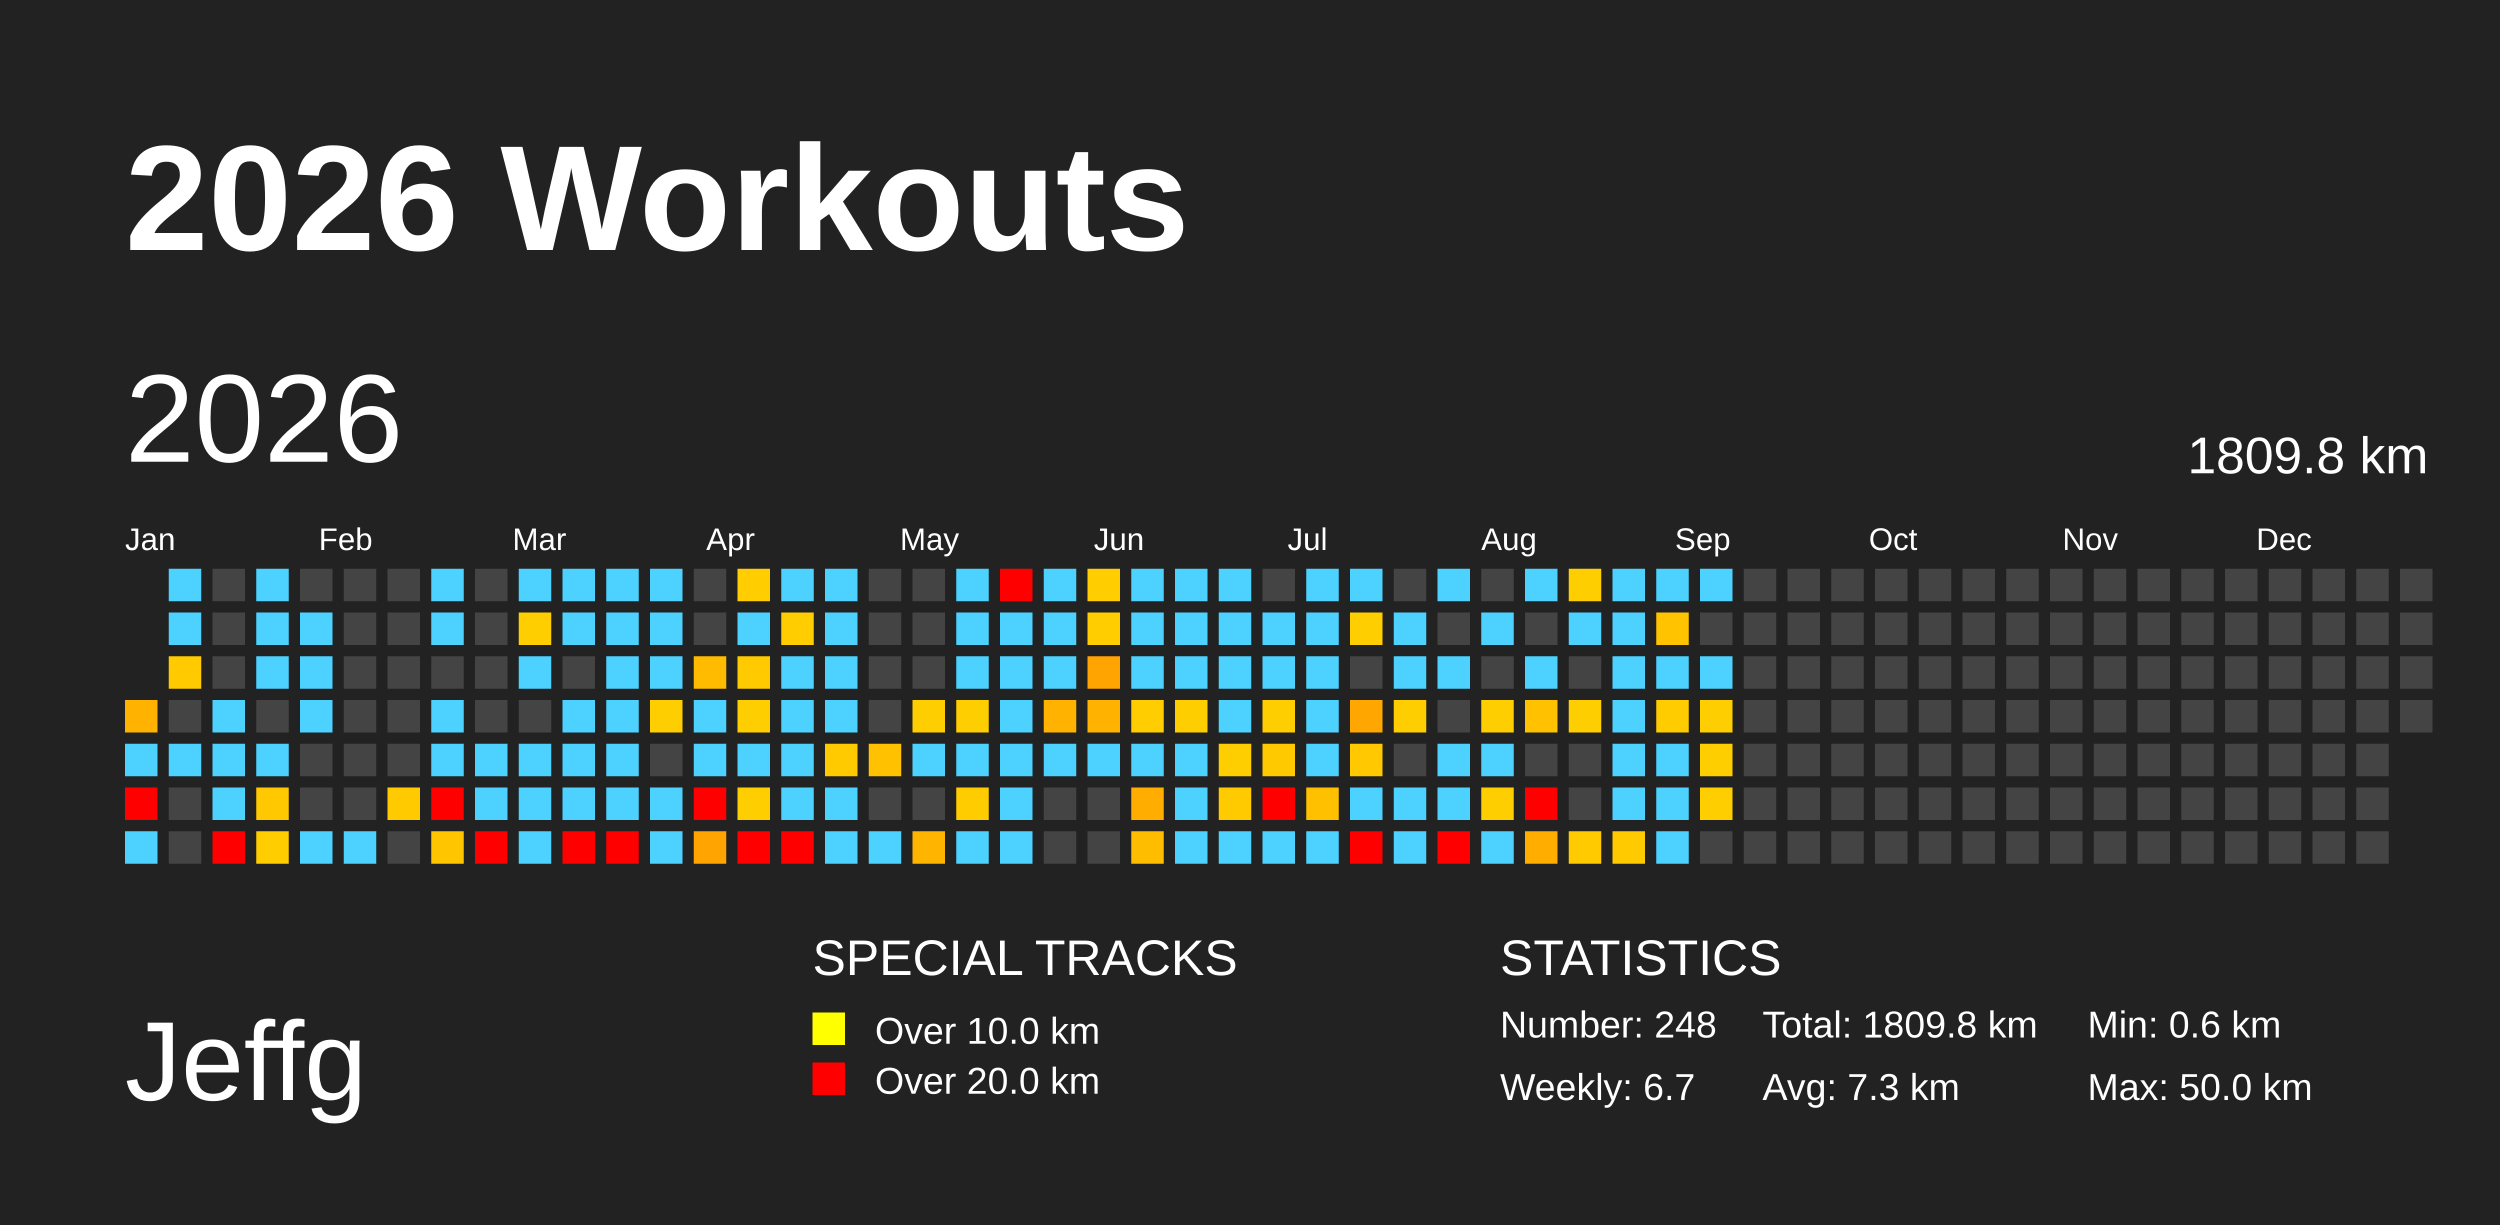
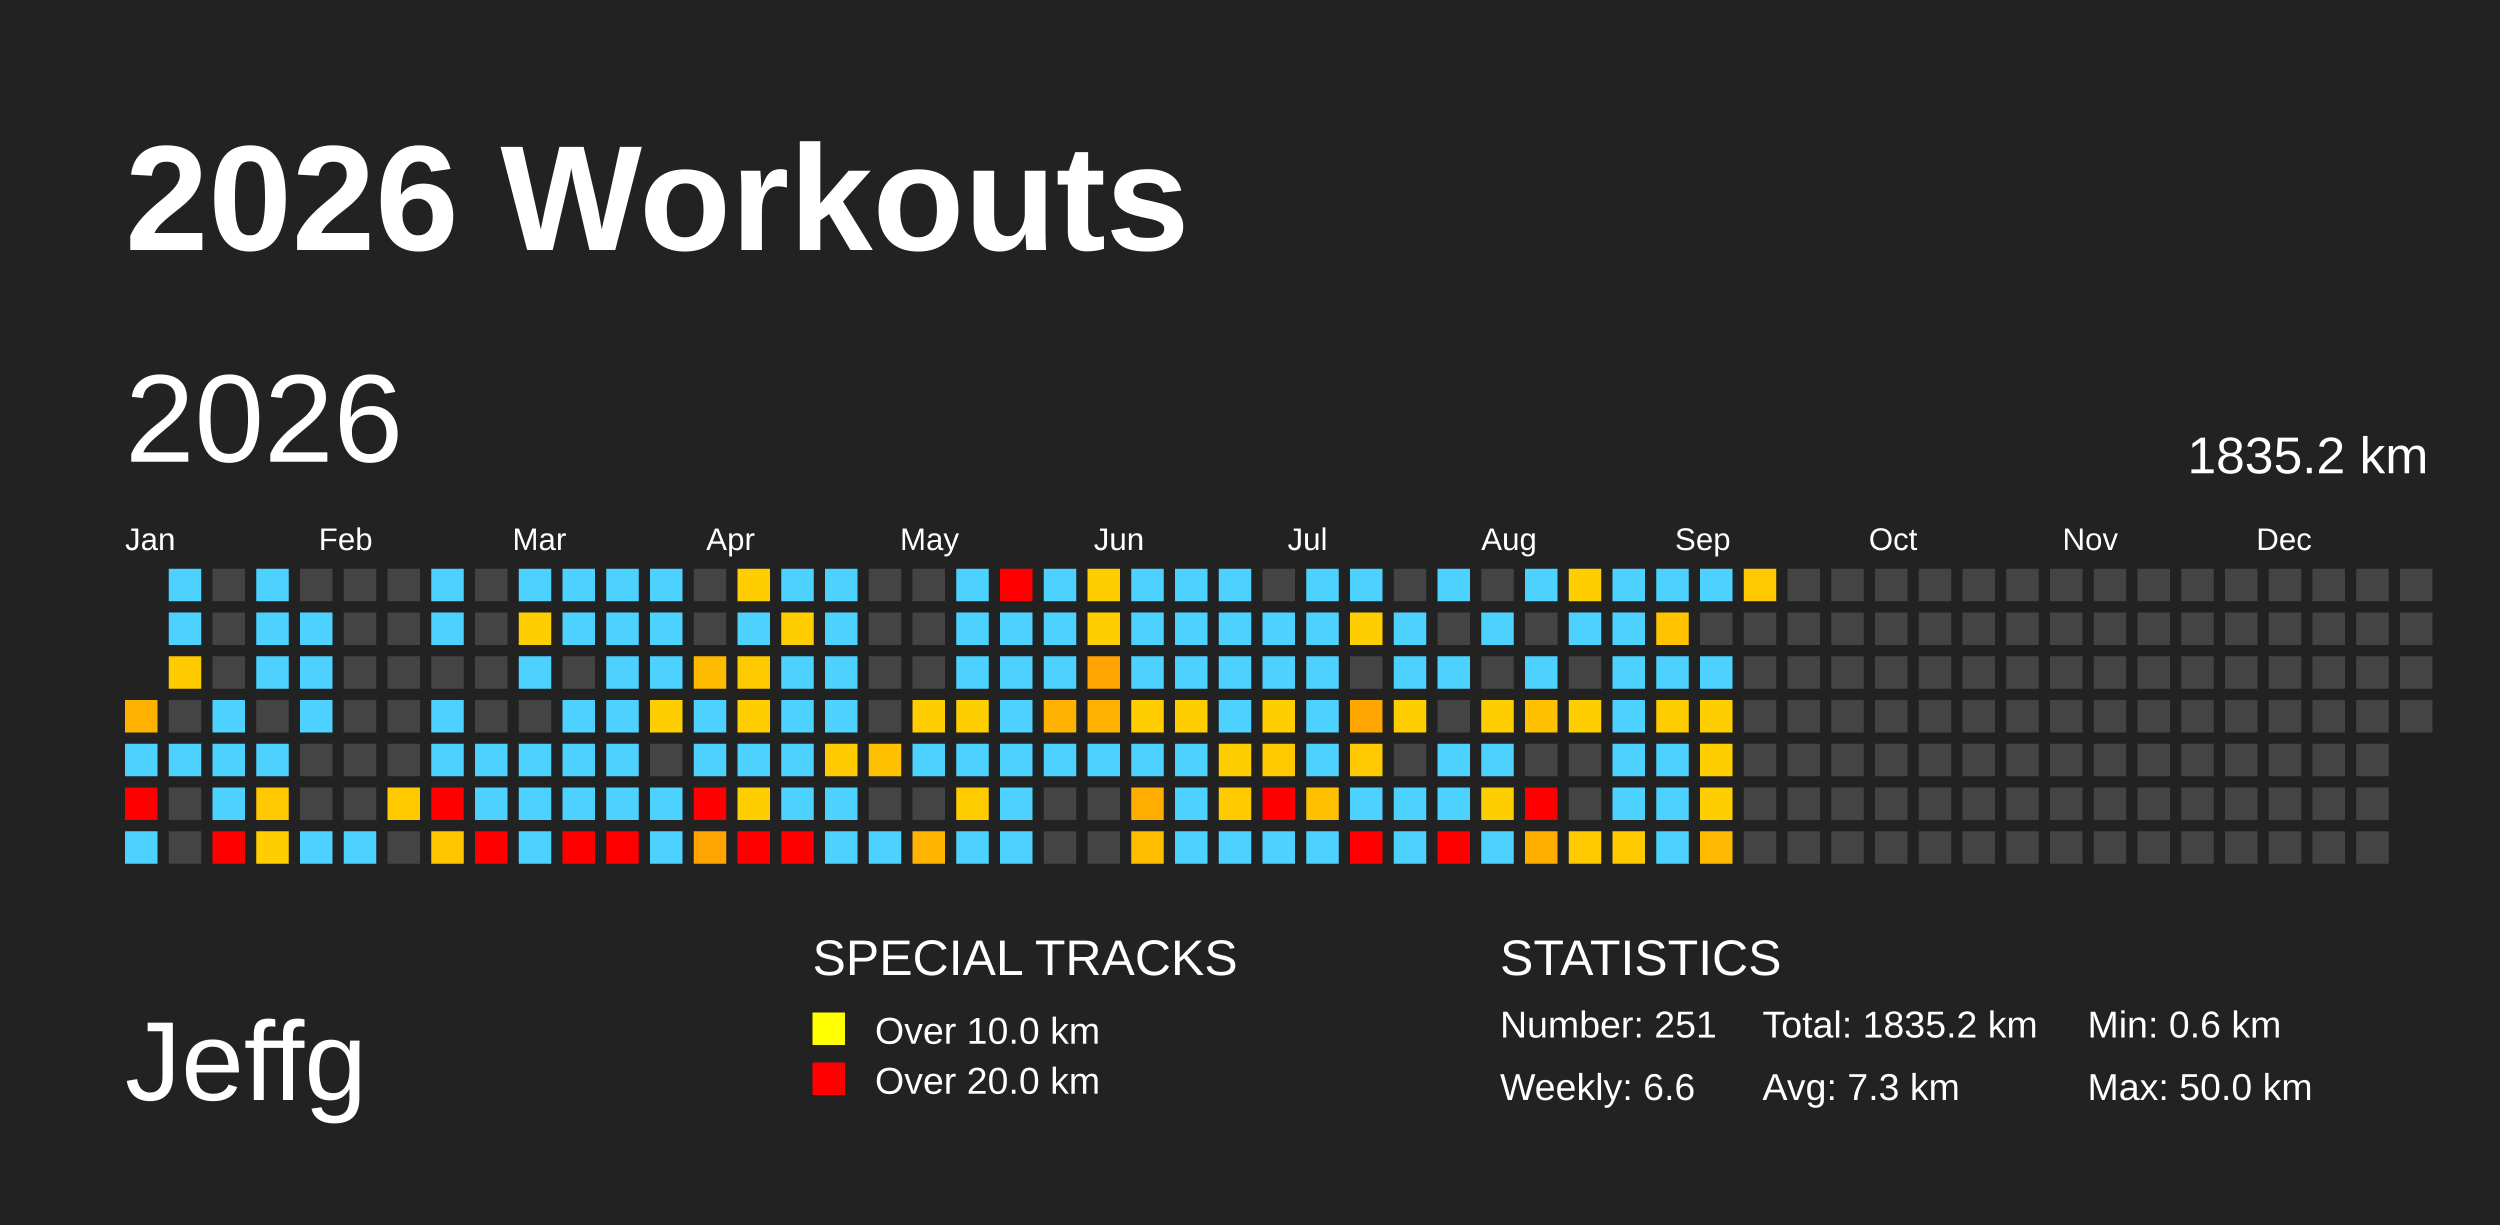
<svg xmlns="http://www.w3.org/2000/svg" baseProfile="full" height="98mm" version="1.1" viewBox="0,0,200,98" width="200mm">
  <defs />
  <rect fill="#222222" height="98" width="200" x="0" y="0" />
  <text fill="#FFFFFF" style="font-size:12px; font-family:Arial; font-weight:bold;" x="10" y="20">2026 Workouts</text>
  <text fill="#FFFFFF" style="font-size:9px; font-family:Arial" x="10" y="88">Jeffg</text>
  <text fill="#FFFFFF" style="font-size:4px; font-family:Arial" x="65" y="78">SPECIAL TRACKS</text>
  <rect fill="yellow" height="2.6" width="2.6" x="65" y="81" />
  <text fill="#FFFFFF" style="font-size:3px; font-family:Arial" x="70" y="83.5">Over 10.0 km</text>
  <rect fill="red" height="2.6" width="2.6" x="65" y="85" />
  <text fill="#FFFFFF" style="font-size:3px; font-family:Arial" x="70" y="87.5">Over 20.0 km</text>
  <text fill="#FFFFFF" style="font-size:4px; font-family:Arial" x="120" y="78">STATISTICS</text>
-   <text fill="#FFFFFF" style="font-size:3px; font-family:Arial" x="120" y="83">Number: 248</text>
-   <text fill="#FFFFFF" style="font-size:3px; font-family:Arial" x="120" y="88">Weekly: 6.7</text>
-   <text fill="#FFFFFF" style="font-size:3px; font-family:Arial" x="141" y="83">Total: 1809.8 km</text>
+   <text fill="#FFFFFF" style="font-size:3px; font-family:Arial" x="120" y="83">Number: 251</text>
+   <text fill="#FFFFFF" style="font-size:3px; font-family:Arial" x="120" y="88">Weekly: 6.6</text>
+   <text fill="#FFFFFF" style="font-size:3px; font-family:Arial" x="141" y="83">Total: 1835.2 km</text>
  <text fill="#FFFFFF" style="font-size:3px; font-family:Arial" x="141" y="88">Avg: 7.3 km</text>
  <text fill="#FFFFFF" style="font-size:3px; font-family:Arial" x="167" y="83">Min: 0.6 km</text>
  <text fill="#FFFFFF" style="font-size:3px; font-family:Arial" x="167" y="88">Max: 50.0 km</text>
  <text dominant-baseline="hanging" fill="#FFFFFF" style="font-size:10.0px; font-family:Arial;" x="10" y="30">2026</text>
-   <text dominant-baseline="hanging" fill="#FFFFFF" style="font-size:4.125px; font-family:Arial;" x="175" y="35">1809.8 km</text>
+   <text dominant-baseline="hanging" fill="#FFFFFF" style="font-size:4.125px; font-family:Arial;" x="175" y="35">1835.2 km</text>
  <text fill="#FFFFFF" style="font-size:2.5px; font-family:Arial" x="10.0" y="44">Jan</text>
  <text fill="#FFFFFF" style="font-size:2.5px; font-family:Arial" x="25.5" y="44">Feb</text>
  <text fill="#FFFFFF" style="font-size:2.5px; font-family:Arial" x="41.0" y="44">Mar</text>
  <text fill="#FFFFFF" style="font-size:2.5px; font-family:Arial" x="56.5" y="44">Apr</text>
  <text fill="#FFFFFF" style="font-size:2.5px; font-family:Arial" x="72.0" y="44">May</text>
  <text fill="#FFFFFF" style="font-size:2.5px; font-family:Arial" x="87.5" y="44">Jun</text>
  <text fill="#FFFFFF" style="font-size:2.5px; font-family:Arial" x="103.0" y="44">Jul</text>
  <text fill="#FFFFFF" style="font-size:2.5px; font-family:Arial" x="118.5" y="44">Aug</text>
  <text fill="#FFFFFF" style="font-size:2.5px; font-family:Arial" x="134.0" y="44">Sep</text>
  <text fill="#FFFFFF" style="font-size:2.5px; font-family:Arial" x="149.5" y="44">Oct</text>
  <text fill="#FFFFFF" style="font-size:2.5px; font-family:Arial" x="165.0" y="44">Nov</text>
  <text fill="#FFFFFF" style="font-size:2.5px; font-family:Arial" x="180.5" y="44">Dec</text>
  <rect fill="#ffb300" height="2.6" width="2.6" x="10.0" y="56.0" />
  <rect fill="#4dd2ff" height="2.6" width="2.6" x="10.0" y="59.5" />
  <rect fill="red" height="2.6" width="2.6" x="10.0" y="63.0" />
  <rect fill="#4dd2ff" height="2.6" width="2.6" x="10.0" y="66.5" />
  <rect fill="#4dd2ff" height="2.6" width="2.6" x="13.5" y="45.5" />
  <rect fill="#4dd2ff" height="2.6" width="2.6" x="13.5" y="49.0" />
  <rect fill="#ffcb00" height="2.6" width="2.6" x="13.5" y="52.5" />
  <rect fill="#444444" height="2.6" width="2.6" x="13.5" y="56.0" />
  <rect fill="#4dd2ff" height="2.6" width="2.6" x="13.5" y="59.5" />
  <rect fill="#444444" height="2.6" width="2.6" x="13.5" y="63.0" />
  <rect fill="#444444" height="2.6" width="2.6" x="13.5" y="66.5" />
  <rect fill="#444444" height="2.6" width="2.6" x="17.0" y="45.5" />
  <rect fill="#444444" height="2.6" width="2.6" x="17.0" y="49.0" />
  <rect fill="#444444" height="2.6" width="2.6" x="17.0" y="52.5" />
  <rect fill="#4dd2ff" height="2.6" width="2.6" x="17.0" y="56.0" />
  <rect fill="#4dd2ff" height="2.6" width="2.6" x="17.0" y="59.5" />
  <rect fill="#4dd2ff" height="2.6" width="2.6" x="17.0" y="63.0" />
  <rect fill="red" height="2.6" width="2.6" x="17.0" y="66.5" />
  <rect fill="#4dd2ff" height="2.6" width="2.6" x="20.5" y="45.5" />
  <rect fill="#4dd2ff" height="2.6" width="2.6" x="20.5" y="49.0" />
  <rect fill="#4dd2ff" height="2.6" width="2.6" x="20.5" y="52.5" />
  <rect fill="#444444" height="2.6" width="2.6" x="20.5" y="56.0" />
  <rect fill="#4dd2ff" height="2.6" width="2.6" x="20.5" y="59.5" />
  <rect fill="#ffc800" height="2.6" width="2.6" x="20.5" y="63.0" />
  <rect fill="#ffcd00" height="2.6" width="2.6" x="20.5" y="66.5" />
  <rect fill="#444444" height="2.6" width="2.6" x="24.0" y="45.5" />
  <rect fill="#4dd2ff" height="2.6" width="2.6" x="24.0" y="49.0" />
  <rect fill="#4dd2ff" height="2.6" width="2.6" x="24.0" y="52.5" />
  <rect fill="#4dd2ff" height="2.6" width="2.6" x="24.0" y="56.0" />
  <rect fill="#444444" height="2.6" width="2.6" x="24.0" y="59.5" />
  <rect fill="#444444" height="2.6" width="2.6" x="24.0" y="63.0" />
  <rect fill="#4dd2ff" height="2.6" width="2.6" x="24.0" y="66.5" />
  <rect fill="#444444" height="2.6" width="2.6" x="27.5" y="45.5" />
  <rect fill="#444444" height="2.6" width="2.6" x="27.5" y="49.0" />
  <rect fill="#444444" height="2.6" width="2.6" x="27.5" y="52.5" />
  <rect fill="#444444" height="2.6" width="2.6" x="27.5" y="56.0" />
  <rect fill="#444444" height="2.6" width="2.6" x="27.5" y="59.5" />
  <rect fill="#444444" height="2.6" width="2.6" x="27.5" y="63.0" />
  <rect fill="#4dd2ff" height="2.6" width="2.6" x="27.5" y="66.5" />
  <rect fill="#444444" height="2.6" width="2.6" x="31.0" y="45.5" />
  <rect fill="#444444" height="2.6" width="2.6" x="31.0" y="49.0" />
  <rect fill="#444444" height="2.6" width="2.6" x="31.0" y="52.5" />
  <rect fill="#444444" height="2.6" width="2.6" x="31.0" y="56.0" />
  <rect fill="#444444" height="2.6" width="2.6" x="31.0" y="59.5" />
  <rect fill="#ffca00" height="2.6" width="2.6" x="31.0" y="63.0" />
  <rect fill="#444444" height="2.6" width="2.6" x="31.0" y="66.5" />
  <rect fill="#4dd2ff" height="2.6" width="2.6" x="34.5" y="45.5" />
  <rect fill="#4dd2ff" height="2.6" width="2.6" x="34.5" y="49.0" />
  <rect fill="#444444" height="2.6" width="2.6" x="34.5" y="52.5" />
  <rect fill="#4dd2ff" height="2.6" width="2.6" x="34.5" y="56.0" />
  <rect fill="#4dd2ff" height="2.6" width="2.6" x="34.5" y="59.5" />
  <rect fill="red" height="2.6" width="2.6" x="34.5" y="63.0" />
  <rect fill="#ffc600" height="2.6" width="2.6" x="34.5" y="66.5" />
  <rect fill="#444444" height="2.6" width="2.6" x="38.0" y="45.5" />
  <rect fill="#444444" height="2.6" width="2.6" x="38.0" y="49.0" />
  <rect fill="#444444" height="2.6" width="2.6" x="38.0" y="52.5" />
  <rect fill="#444444" height="2.6" width="2.6" x="38.0" y="56.0" />
  <rect fill="#4dd2ff" height="2.6" width="2.6" x="38.0" y="59.5" />
  <rect fill="#4dd2ff" height="2.6" width="2.6" x="38.0" y="63.0" />
  <rect fill="red" height="2.6" width="2.6" x="38.0" y="66.5" />
  <rect fill="#4dd2ff" height="2.6" width="2.6" x="41.5" y="45.5" />
  <rect fill="#ffce00" height="2.6" width="2.6" x="41.5" y="49.0" />
  <rect fill="#4dd2ff" height="2.6" width="2.6" x="41.5" y="52.5" />
  <rect fill="#444444" height="2.6" width="2.6" x="41.5" y="56.0" />
  <rect fill="#4dd2ff" height="2.6" width="2.6" x="41.5" y="59.5" />
  <rect fill="#4dd2ff" height="2.6" width="2.6" x="41.5" y="63.0" />
  <rect fill="#4dd2ff" height="2.6" width="2.6" x="41.5" y="66.5" />
  <rect fill="#4dd2ff" height="2.6" width="2.6" x="45.0" y="45.5" />
  <rect fill="#4dd2ff" height="2.6" width="2.6" x="45.0" y="49.0" />
  <rect fill="#444444" height="2.6" width="2.6" x="45.0" y="52.5" />
  <rect fill="#4dd2ff" height="2.6" width="2.6" x="45.0" y="56.0" />
  <rect fill="#4dd2ff" height="2.6" width="2.6" x="45.0" y="59.5" />
  <rect fill="#4dd2ff" height="2.6" width="2.6" x="45.0" y="63.0" />
  <rect fill="red" height="2.6" width="2.6" x="45.0" y="66.5" />
  <rect fill="#4dd2ff" height="2.6" width="2.6" x="48.5" y="45.5" />
  <rect fill="#4dd2ff" height="2.6" width="2.6" x="48.5" y="49.0" />
  <rect fill="#4dd2ff" height="2.6" width="2.6" x="48.5" y="52.5" />
  <rect fill="#4dd2ff" height="2.6" width="2.6" x="48.5" y="56.0" />
  <rect fill="#4dd2ff" height="2.6" width="2.6" x="48.5" y="59.5" />
  <rect fill="#4dd2ff" height="2.6" width="2.6" x="48.5" y="63.0" />
  <rect fill="red" height="2.6" width="2.6" x="48.5" y="66.5" />
  <rect fill="#4dd2ff" height="2.6" width="2.6" x="52.0" y="45.5" />
  <rect fill="#4dd2ff" height="2.6" width="2.6" x="52.0" y="49.0" />
  <rect fill="#4dd2ff" height="2.6" width="2.6" x="52.0" y="52.5" />
  <rect fill="#ffce00" height="2.6" width="2.6" x="52.0" y="56.0" />
  <rect fill="#444444" height="2.6" width="2.6" x="52.0" y="59.5" />
  <rect fill="#4dd2ff" height="2.6" width="2.6" x="52.0" y="63.0" />
  <rect fill="#4dd2ff" height="2.6" width="2.6" x="52.0" y="66.5" />
  <rect fill="#444444" height="2.6" width="2.6" x="55.5" y="45.5" />
  <rect fill="#444444" height="2.6" width="2.6" x="55.5" y="49.0" />
  <rect fill="#ffbb00" height="2.6" width="2.6" x="55.5" y="52.5" />
  <rect fill="#4dd2ff" height="2.6" width="2.6" x="55.5" y="56.0" />
  <rect fill="#4dd2ff" height="2.6" width="2.6" x="55.5" y="59.5" />
  <rect fill="red" height="2.6" width="2.6" x="55.5" y="63.0" />
  <rect fill="#ffa400" height="2.6" width="2.6" x="55.5" y="66.5" />
  <rect fill="#ffcd00" height="2.6" width="2.6" x="59.0" y="45.5" />
  <rect fill="#4dd2ff" height="2.6" width="2.6" x="59.0" y="49.0" />
  <rect fill="#ffcb00" height="2.6" width="2.6" x="59.0" y="52.5" />
  <rect fill="#ffce00" height="2.6" width="2.6" x="59.0" y="56.0" />
  <rect fill="#4dd2ff" height="2.6" width="2.6" x="59.0" y="59.5" />
  <rect fill="#ffce00" height="2.6" width="2.6" x="59.0" y="63.0" />
  <rect fill="red" height="2.6" width="2.6" x="59.0" y="66.5" />
  <rect fill="#4dd2ff" height="2.6" width="2.6" x="62.5" y="45.5" />
  <rect fill="#ffcd00" height="2.6" width="2.6" x="62.5" y="49.0" />
  <rect fill="#4dd2ff" height="2.6" width="2.6" x="62.5" y="52.5" />
  <rect fill="#4dd2ff" height="2.6" width="2.6" x="62.5" y="56.0" />
  <rect fill="#4dd2ff" height="2.6" width="2.6" x="62.5" y="59.5" />
  <rect fill="#4dd2ff" height="2.6" width="2.6" x="62.5" y="63.0" />
  <rect fill="red" height="2.6" width="2.6" x="62.5" y="66.5" />
  <rect fill="#4dd2ff" height="2.6" width="2.6" x="66.0" y="45.5" />
  <rect fill="#4dd2ff" height="2.6" width="2.6" x="66.0" y="49.0" />
  <rect fill="#4dd2ff" height="2.6" width="2.6" x="66.0" y="52.5" />
  <rect fill="#4dd2ff" height="2.6" width="2.6" x="66.0" y="56.0" />
  <rect fill="#ffcb00" height="2.6" width="2.6" x="66.0" y="59.5" />
  <rect fill="#4dd2ff" height="2.6" width="2.6" x="66.0" y="63.0" />
  <rect fill="#4dd2ff" height="2.6" width="2.6" x="66.0" y="66.5" />
  <rect fill="#444444" height="2.6" width="2.6" x="69.5" y="45.5" />
  <rect fill="#444444" height="2.6" width="2.6" x="69.5" y="49.0" />
  <rect fill="#444444" height="2.6" width="2.6" x="69.5" y="52.5" />
  <rect fill="#444444" height="2.6" width="2.6" x="69.5" y="56.0" />
  <rect fill="#ffc100" height="2.6" width="2.6" x="69.5" y="59.5" />
  <rect fill="#444444" height="2.6" width="2.6" x="69.5" y="63.0" />
  <rect fill="#4dd2ff" height="2.6" width="2.6" x="69.5" y="66.5" />
  <rect fill="#444444" height="2.6" width="2.6" x="73.0" y="45.5" />
  <rect fill="#444444" height="2.6" width="2.6" x="73.0" y="49.0" />
  <rect fill="#444444" height="2.6" width="2.6" x="73.0" y="52.5" />
  <rect fill="#ffce00" height="2.6" width="2.6" x="73.0" y="56.0" />
  <rect fill="#4dd2ff" height="2.6" width="2.6" x="73.0" y="59.5" />
  <rect fill="#444444" height="2.6" width="2.6" x="73.0" y="63.0" />
  <rect fill="#ffb400" height="2.6" width="2.6" x="73.0" y="66.5" />
  <rect fill="#4dd2ff" height="2.6" width="2.6" x="76.5" y="45.5" />
  <rect fill="#4dd2ff" height="2.6" width="2.6" x="76.5" y="49.0" />
  <rect fill="#4dd2ff" height="2.6" width="2.6" x="76.5" y="52.5" />
  <rect fill="#ffce00" height="2.6" width="2.6" x="76.5" y="56.0" />
  <rect fill="#4dd2ff" height="2.6" width="2.6" x="76.5" y="59.5" />
  <rect fill="#ffcc00" height="2.6" width="2.6" x="76.5" y="63.0" />
  <rect fill="#4dd2ff" height="2.6" width="2.6" x="76.5" y="66.5" />
  <rect fill="red" height="2.6" width="2.6" x="80.0" y="45.5" />
  <rect fill="#4dd2ff" height="2.6" width="2.6" x="80.0" y="49.0" />
  <rect fill="#4dd2ff" height="2.6" width="2.6" x="80.0" y="52.5" />
  <rect fill="#4dd2ff" height="2.6" width="2.6" x="80.0" y="56.0" />
  <rect fill="#4dd2ff" height="2.6" width="2.6" x="80.0" y="59.5" />
  <rect fill="#4dd2ff" height="2.6" width="2.6" x="80.0" y="63.0" />
  <rect fill="#4dd2ff" height="2.6" width="2.6" x="80.0" y="66.5" />
  <rect fill="#4dd2ff" height="2.6" width="2.6" x="83.5" y="45.5" />
  <rect fill="#4dd2ff" height="2.6" width="2.6" x="83.5" y="49.0" />
  <rect fill="#4dd2ff" height="2.6" width="2.6" x="83.5" y="52.5" />
  <rect fill="#ffb300" height="2.6" width="2.6" x="83.5" y="56.0" />
  <rect fill="#4dd2ff" height="2.6" width="2.6" x="83.5" y="59.5" />
  <rect fill="#444444" height="2.6" width="2.6" x="83.5" y="63.0" />
  <rect fill="#444444" height="2.6" width="2.6" x="83.5" y="66.5" />
  <rect fill="#ffcd00" height="2.6" width="2.6" x="87.0" y="45.5" />
  <rect fill="#ffcd00" height="2.6" width="2.6" x="87.0" y="49.0" />
  <rect fill="#ffa400" height="2.6" width="2.6" x="87.0" y="52.5" />
  <rect fill="#ffb300" height="2.6" width="2.6" x="87.0" y="56.0" />
  <rect fill="#4dd2ff" height="2.6" width="2.6" x="87.0" y="59.5" />
  <rect fill="#444444" height="2.6" width="2.6" x="87.0" y="63.0" />
  <rect fill="#444444" height="2.6" width="2.6" x="87.0" y="66.5" />
  <rect fill="#4dd2ff" height="2.6" width="2.6" x="90.5" y="45.5" />
  <rect fill="#4dd2ff" height="2.6" width="2.6" x="90.5" y="49.0" />
  <rect fill="#4dd2ff" height="2.6" width="2.6" x="90.5" y="52.5" />
  <rect fill="#ffcd00" height="2.6" width="2.6" x="90.5" y="56.0" />
  <rect fill="#4dd2ff" height="2.6" width="2.6" x="90.5" y="59.5" />
  <rect fill="#ffae00" height="2.6" width="2.6" x="90.5" y="63.0" />
  <rect fill="#ffbd00" height="2.6" width="2.6" x="90.5" y="66.5" />
  <rect fill="#4dd2ff" height="2.6" width="2.6" x="94.0" y="45.5" />
  <rect fill="#4dd2ff" height="2.6" width="2.6" x="94.0" y="49.0" />
  <rect fill="#4dd2ff" height="2.6" width="2.6" x="94.0" y="52.5" />
  <rect fill="#ffce00" height="2.6" width="2.6" x="94.0" y="56.0" />
  <rect fill="#4dd2ff" height="2.6" width="2.6" x="94.0" y="59.5" />
  <rect fill="#4dd2ff" height="2.6" width="2.6" x="94.0" y="63.0" />
  <rect fill="#4dd2ff" height="2.6" width="2.6" x="94.0" y="66.5" />
  <rect fill="#4dd2ff" height="2.6" width="2.6" x="97.5" y="45.5" />
  <rect fill="#4dd2ff" height="2.6" width="2.6" x="97.5" y="49.0" />
  <rect fill="#4dd2ff" height="2.6" width="2.6" x="97.5" y="52.5" />
  <rect fill="#4dd2ff" height="2.6" width="2.6" x="97.5" y="56.0" />
  <rect fill="#ffce00" height="2.6" width="2.6" x="97.5" y="59.5" />
  <rect fill="#ffcb00" height="2.6" width="2.6" x="97.5" y="63.0" />
  <rect fill="#4dd2ff" height="2.6" width="2.6" x="97.5" y="66.5" />
  <rect fill="#444444" height="2.6" width="2.6" x="101.0" y="45.5" />
  <rect fill="#4dd2ff" height="2.6" width="2.6" x="101.0" y="49.0" />
  <rect fill="#4dd2ff" height="2.6" width="2.6" x="101.0" y="52.5" />
  <rect fill="#ffce00" height="2.6" width="2.6" x="101.0" y="56.0" />
  <rect fill="#ffc900" height="2.6" width="2.6" x="101.0" y="59.5" />
  <rect fill="red" height="2.6" width="2.6" x="101.0" y="63.0" />
  <rect fill="#4dd2ff" height="2.6" width="2.6" x="101.0" y="66.5" />
  <rect fill="#4dd2ff" height="2.6" width="2.6" x="104.5" y="45.5" />
  <rect fill="#4dd2ff" height="2.6" width="2.6" x="104.5" y="49.0" />
  <rect fill="#4dd2ff" height="2.6" width="2.6" x="104.5" y="52.5" />
  <rect fill="#4dd2ff" height="2.6" width="2.6" x="104.5" y="56.0" />
  <rect fill="#4dd2ff" height="2.6" width="2.6" x="104.5" y="59.5" />
  <rect fill="#ffc000" height="2.6" width="2.6" x="104.5" y="63.0" />
  <rect fill="#4dd2ff" height="2.6" width="2.6" x="104.5" y="66.5" />
  <rect fill="#4dd2ff" height="2.6" width="2.6" x="108.0" y="45.5" />
  <rect fill="#ffce00" height="2.6" width="2.6" x="108.0" y="49.0" />
  <rect fill="#444444" height="2.6" width="2.6" x="108.0" y="52.5" />
  <rect fill="#ffa600" height="2.6" width="2.6" x="108.0" y="56.0" />
  <rect fill="#ffc800" height="2.6" width="2.6" x="108.0" y="59.5" />
  <rect fill="#4dd2ff" height="2.6" width="2.6" x="108.0" y="63.0" />
  <rect fill="red" height="2.6" width="2.6" x="108.0" y="66.5" />
  <rect fill="#444444" height="2.6" width="2.6" x="111.5" y="45.5" />
  <rect fill="#4dd2ff" height="2.6" width="2.6" x="111.5" y="49.0" />
  <rect fill="#4dd2ff" height="2.6" width="2.6" x="111.5" y="52.5" />
  <rect fill="#ffce00" height="2.6" width="2.6" x="111.5" y="56.0" />
  <rect fill="#444444" height="2.6" width="2.6" x="111.5" y="59.5" />
  <rect fill="#4dd2ff" height="2.6" width="2.6" x="111.5" y="63.0" />
  <rect fill="#4dd2ff" height="2.6" width="2.6" x="111.5" y="66.5" />
  <rect fill="#4dd2ff" height="2.6" width="2.6" x="115.0" y="45.5" />
  <rect fill="#444444" height="2.6" width="2.6" x="115.0" y="49.0" />
  <rect fill="#4dd2ff" height="2.6" width="2.6" x="115.0" y="52.5" />
  <rect fill="#444444" height="2.6" width="2.6" x="115.0" y="56.0" />
  <rect fill="#4dd2ff" height="2.6" width="2.6" x="115.0" y="59.5" />
  <rect fill="#4dd2ff" height="2.6" width="2.6" x="115.0" y="63.0" />
  <rect fill="red" height="2.6" width="2.6" x="115.0" y="66.5" />
  <rect fill="#444444" height="2.6" width="2.6" x="118.5" y="45.5" />
  <rect fill="#4dd2ff" height="2.6" width="2.6" x="118.5" y="49.0" />
  <rect fill="#444444" height="2.6" width="2.6" x="118.5" y="52.5" />
  <rect fill="#ffce00" height="2.6" width="2.6" x="118.5" y="56.0" />
  <rect fill="#4dd2ff" height="2.6" width="2.6" x="118.5" y="59.5" />
  <rect fill="#ffce00" height="2.6" width="2.6" x="118.5" y="63.0" />
  <rect fill="#4dd2ff" height="2.6" width="2.6" x="118.5" y="66.5" />
  <rect fill="#4dd2ff" height="2.6" width="2.6" x="122.0" y="45.5" />
  <rect fill="#444444" height="2.6" width="2.6" x="122.0" y="49.0" />
  <rect fill="#4dd2ff" height="2.6" width="2.6" x="122.0" y="52.5" />
  <rect fill="#ffc100" height="2.6" width="2.6" x="122.0" y="56.0" />
  <rect fill="#444444" height="2.6" width="2.6" x="122.0" y="59.5" />
  <rect fill="red" height="2.6" width="2.6" x="122.0" y="63.0" />
  <rect fill="#ffae00" height="2.6" width="2.6" x="122.0" y="66.5" />
  <rect fill="#ffce00" height="2.6" width="2.6" x="125.5" y="45.5" />
  <rect fill="#4dd2ff" height="2.6" width="2.6" x="125.5" y="49.0" />
  <rect fill="#444444" height="2.6" width="2.6" x="125.5" y="52.5" />
  <rect fill="#ffce00" height="2.6" width="2.6" x="125.5" y="56.0" />
  <rect fill="#444444" height="2.6" width="2.6" x="125.5" y="59.5" />
  <rect fill="#444444" height="2.6" width="2.6" x="125.5" y="63.0" />
  <rect fill="#ffcb00" height="2.6" width="2.6" x="125.5" y="66.5" />
  <rect fill="#4dd2ff" height="2.6" width="2.6" x="129.0" y="45.5" />
  <rect fill="#4dd2ff" height="2.6" width="2.6" x="129.0" y="49.0" />
  <rect fill="#4dd2ff" height="2.6" width="2.6" x="129.0" y="52.5" />
  <rect fill="#4dd2ff" height="2.6" width="2.6" x="129.0" y="56.0" />
  <rect fill="#4dd2ff" height="2.6" width="2.6" x="129.0" y="59.5" />
  <rect fill="#4dd2ff" height="2.6" width="2.6" x="129.0" y="63.0" />
  <rect fill="#ffca00" height="2.6" width="2.6" x="129.0" y="66.5" />
  <rect fill="#4dd2ff" height="2.6" width="2.6" x="132.5" y="45.5" />
  <rect fill="#ffc300" height="2.6" width="2.6" x="132.5" y="49.0" />
  <rect fill="#4dd2ff" height="2.6" width="2.6" x="132.5" y="52.5" />
  <rect fill="#ffcc00" height="2.6" width="2.6" x="132.5" y="56.0" />
  <rect fill="#4dd2ff" height="2.6" width="2.6" x="132.5" y="59.5" />
  <rect fill="#4dd2ff" height="2.6" width="2.6" x="132.5" y="63.0" />
  <rect fill="#4dd2ff" height="2.6" width="2.6" x="132.5" y="66.5" />
  <rect fill="#4dd2ff" height="2.6" width="2.6" x="136.0" y="45.5" />
  <rect fill="#444444" height="2.6" width="2.6" x="136.0" y="49.0" />
  <rect fill="#4dd2ff" height="2.6" width="2.6" x="136.0" y="52.5" />
  <rect fill="#ffce00" height="2.6" width="2.6" x="136.0" y="56.0" />
  <rect fill="#ffce00" height="2.6" width="2.6" x="136.0" y="59.5" />
  <rect fill="#ffce00" height="2.6" width="2.6" x="136.0" y="63.0" />
-   <rect fill="#444444" height="2.6" width="2.6" x="136.0" y="66.5" />
-   <rect fill="#444444" height="2.6" width="2.6" x="139.5" y="45.5" />
+   <rect fill="#ffb900" height="2.6" width="2.6" x="136.0" y="66.5" />
+   <rect fill="#ffc800" height="2.6" width="2.6" x="139.5" y="45.5" />
  <rect fill="#444444" height="2.6" width="2.6" x="139.5" y="49.0" />
  <rect fill="#444444" height="2.6" width="2.6" x="139.5" y="52.5" />
  <rect fill="#444444" height="2.6" width="2.6" x="139.5" y="56.0" />
  <rect fill="#444444" height="2.6" width="2.6" x="139.5" y="59.5" />
  <rect fill="#444444" height="2.6" width="2.6" x="139.5" y="63.0" />
  <rect fill="#444444" height="2.6" width="2.6" x="139.5" y="66.5" />
  <rect fill="#444444" height="2.6" width="2.6" x="143.0" y="45.5" />
  <rect fill="#444444" height="2.6" width="2.6" x="143.0" y="49.0" />
  <rect fill="#444444" height="2.6" width="2.6" x="143.0" y="52.5" />
  <rect fill="#444444" height="2.6" width="2.6" x="143.0" y="56.0" />
  <rect fill="#444444" height="2.6" width="2.6" x="143.0" y="59.5" />
  <rect fill="#444444" height="2.6" width="2.6" x="143.0" y="63.0" />
  <rect fill="#444444" height="2.6" width="2.6" x="143.0" y="66.5" />
  <rect fill="#444444" height="2.6" width="2.6" x="146.5" y="45.5" />
  <rect fill="#444444" height="2.6" width="2.6" x="146.5" y="49.0" />
  <rect fill="#444444" height="2.6" width="2.6" x="146.5" y="52.5" />
  <rect fill="#444444" height="2.6" width="2.6" x="146.5" y="56.0" />
  <rect fill="#444444" height="2.6" width="2.6" x="146.5" y="59.5" />
  <rect fill="#444444" height="2.6" width="2.6" x="146.5" y="63.0" />
  <rect fill="#444444" height="2.6" width="2.6" x="146.5" y="66.5" />
  <rect fill="#444444" height="2.6" width="2.6" x="150.0" y="45.5" />
  <rect fill="#444444" height="2.6" width="2.6" x="150.0" y="49.0" />
  <rect fill="#444444" height="2.6" width="2.6" x="150.0" y="52.5" />
  <rect fill="#444444" height="2.6" width="2.6" x="150.0" y="56.0" />
  <rect fill="#444444" height="2.6" width="2.6" x="150.0" y="59.5" />
  <rect fill="#444444" height="2.6" width="2.6" x="150.0" y="63.0" />
  <rect fill="#444444" height="2.6" width="2.6" x="150.0" y="66.5" />
  <rect fill="#444444" height="2.6" width="2.6" x="153.5" y="45.5" />
  <rect fill="#444444" height="2.6" width="2.6" x="153.5" y="49.0" />
  <rect fill="#444444" height="2.6" width="2.6" x="153.5" y="52.5" />
  <rect fill="#444444" height="2.6" width="2.6" x="153.5" y="56.0" />
  <rect fill="#444444" height="2.6" width="2.6" x="153.5" y="59.5" />
  <rect fill="#444444" height="2.6" width="2.6" x="153.5" y="63.0" />
  <rect fill="#444444" height="2.6" width="2.6" x="153.5" y="66.5" />
  <rect fill="#444444" height="2.6" width="2.6" x="157.0" y="45.5" />
  <rect fill="#444444" height="2.6" width="2.6" x="157.0" y="49.0" />
  <rect fill="#444444" height="2.6" width="2.6" x="157.0" y="52.5" />
  <rect fill="#444444" height="2.6" width="2.6" x="157.0" y="56.0" />
  <rect fill="#444444" height="2.6" width="2.6" x="157.0" y="59.5" />
  <rect fill="#444444" height="2.6" width="2.6" x="157.0" y="63.0" />
  <rect fill="#444444" height="2.6" width="2.6" x="157.0" y="66.5" />
  <rect fill="#444444" height="2.6" width="2.6" x="160.5" y="45.5" />
  <rect fill="#444444" height="2.6" width="2.6" x="160.5" y="49.0" />
  <rect fill="#444444" height="2.6" width="2.6" x="160.5" y="52.5" />
  <rect fill="#444444" height="2.6" width="2.6" x="160.5" y="56.0" />
  <rect fill="#444444" height="2.6" width="2.6" x="160.5" y="59.5" />
  <rect fill="#444444" height="2.6" width="2.6" x="160.5" y="63.0" />
  <rect fill="#444444" height="2.6" width="2.6" x="160.5" y="66.5" />
  <rect fill="#444444" height="2.6" width="2.6" x="164.0" y="45.5" />
  <rect fill="#444444" height="2.6" width="2.6" x="164.0" y="49.0" />
  <rect fill="#444444" height="2.6" width="2.6" x="164.0" y="52.5" />
  <rect fill="#444444" height="2.6" width="2.6" x="164.0" y="56.0" />
  <rect fill="#444444" height="2.6" width="2.6" x="164.0" y="59.5" />
  <rect fill="#444444" height="2.6" width="2.6" x="164.0" y="63.0" />
  <rect fill="#444444" height="2.6" width="2.6" x="164.0" y="66.5" />
  <rect fill="#444444" height="2.6" width="2.6" x="167.5" y="45.5" />
  <rect fill="#444444" height="2.6" width="2.6" x="167.5" y="49.0" />
  <rect fill="#444444" height="2.6" width="2.6" x="167.5" y="52.5" />
  <rect fill="#444444" height="2.6" width="2.6" x="167.5" y="56.0" />
  <rect fill="#444444" height="2.6" width="2.6" x="167.5" y="59.5" />
  <rect fill="#444444" height="2.6" width="2.6" x="167.5" y="63.0" />
  <rect fill="#444444" height="2.6" width="2.6" x="167.5" y="66.5" />
  <rect fill="#444444" height="2.6" width="2.6" x="171.0" y="45.5" />
  <rect fill="#444444" height="2.6" width="2.6" x="171.0" y="49.0" />
  <rect fill="#444444" height="2.6" width="2.6" x="171.0" y="52.5" />
  <rect fill="#444444" height="2.6" width="2.6" x="171.0" y="56.0" />
  <rect fill="#444444" height="2.6" width="2.6" x="171.0" y="59.5" />
  <rect fill="#444444" height="2.6" width="2.6" x="171.0" y="63.0" />
  <rect fill="#444444" height="2.6" width="2.6" x="171.0" y="66.5" />
  <rect fill="#444444" height="2.6" width="2.6" x="174.5" y="45.5" />
  <rect fill="#444444" height="2.6" width="2.6" x="174.5" y="49.0" />
  <rect fill="#444444" height="2.6" width="2.6" x="174.5" y="52.5" />
  <rect fill="#444444" height="2.6" width="2.6" x="174.5" y="56.0" />
  <rect fill="#444444" height="2.6" width="2.6" x="174.5" y="59.5" />
  <rect fill="#444444" height="2.6" width="2.6" x="174.5" y="63.0" />
  <rect fill="#444444" height="2.6" width="2.6" x="174.5" y="66.5" />
  <rect fill="#444444" height="2.6" width="2.6" x="178.0" y="45.5" />
  <rect fill="#444444" height="2.6" width="2.6" x="178.0" y="49.0" />
  <rect fill="#444444" height="2.6" width="2.6" x="178.0" y="52.5" />
  <rect fill="#444444" height="2.6" width="2.6" x="178.0" y="56.0" />
  <rect fill="#444444" height="2.6" width="2.6" x="178.0" y="59.5" />
  <rect fill="#444444" height="2.6" width="2.6" x="178.0" y="63.0" />
  <rect fill="#444444" height="2.6" width="2.6" x="178.0" y="66.5" />
  <rect fill="#444444" height="2.6" width="2.6" x="181.5" y="45.5" />
  <rect fill="#444444" height="2.6" width="2.6" x="181.5" y="49.0" />
  <rect fill="#444444" height="2.6" width="2.6" x="181.5" y="52.5" />
  <rect fill="#444444" height="2.6" width="2.6" x="181.5" y="56.0" />
  <rect fill="#444444" height="2.6" width="2.6" x="181.5" y="59.5" />
  <rect fill="#444444" height="2.6" width="2.6" x="181.5" y="63.0" />
  <rect fill="#444444" height="2.6" width="2.6" x="181.5" y="66.5" />
  <rect fill="#444444" height="2.6" width="2.6" x="185.0" y="45.5" />
  <rect fill="#444444" height="2.6" width="2.6" x="185.0" y="49.0" />
  <rect fill="#444444" height="2.6" width="2.6" x="185.0" y="52.5" />
  <rect fill="#444444" height="2.6" width="2.6" x="185.0" y="56.0" />
  <rect fill="#444444" height="2.6" width="2.6" x="185.0" y="59.5" />
  <rect fill="#444444" height="2.6" width="2.6" x="185.0" y="63.0" />
  <rect fill="#444444" height="2.6" width="2.6" x="185.0" y="66.5" />
  <rect fill="#444444" height="2.6" width="2.6" x="188.5" y="45.5" />
  <rect fill="#444444" height="2.6" width="2.6" x="188.5" y="49.0" />
  <rect fill="#444444" height="2.6" width="2.6" x="188.5" y="52.5" />
  <rect fill="#444444" height="2.6" width="2.6" x="188.5" y="56.0" />
  <rect fill="#444444" height="2.6" width="2.6" x="188.5" y="59.5" />
  <rect fill="#444444" height="2.6" width="2.6" x="188.5" y="63.0" />
  <rect fill="#444444" height="2.6" width="2.6" x="188.5" y="66.5" />
  <rect fill="#444444" height="2.6" width="2.6" x="192.0" y="45.5" />
  <rect fill="#444444" height="2.6" width="2.6" x="192.0" y="49.0" />
  <rect fill="#444444" height="2.6" width="2.6" x="192.0" y="52.5" />
  <rect fill="#444444" height="2.6" width="2.6" x="192.0" y="56.0" />
</svg>
